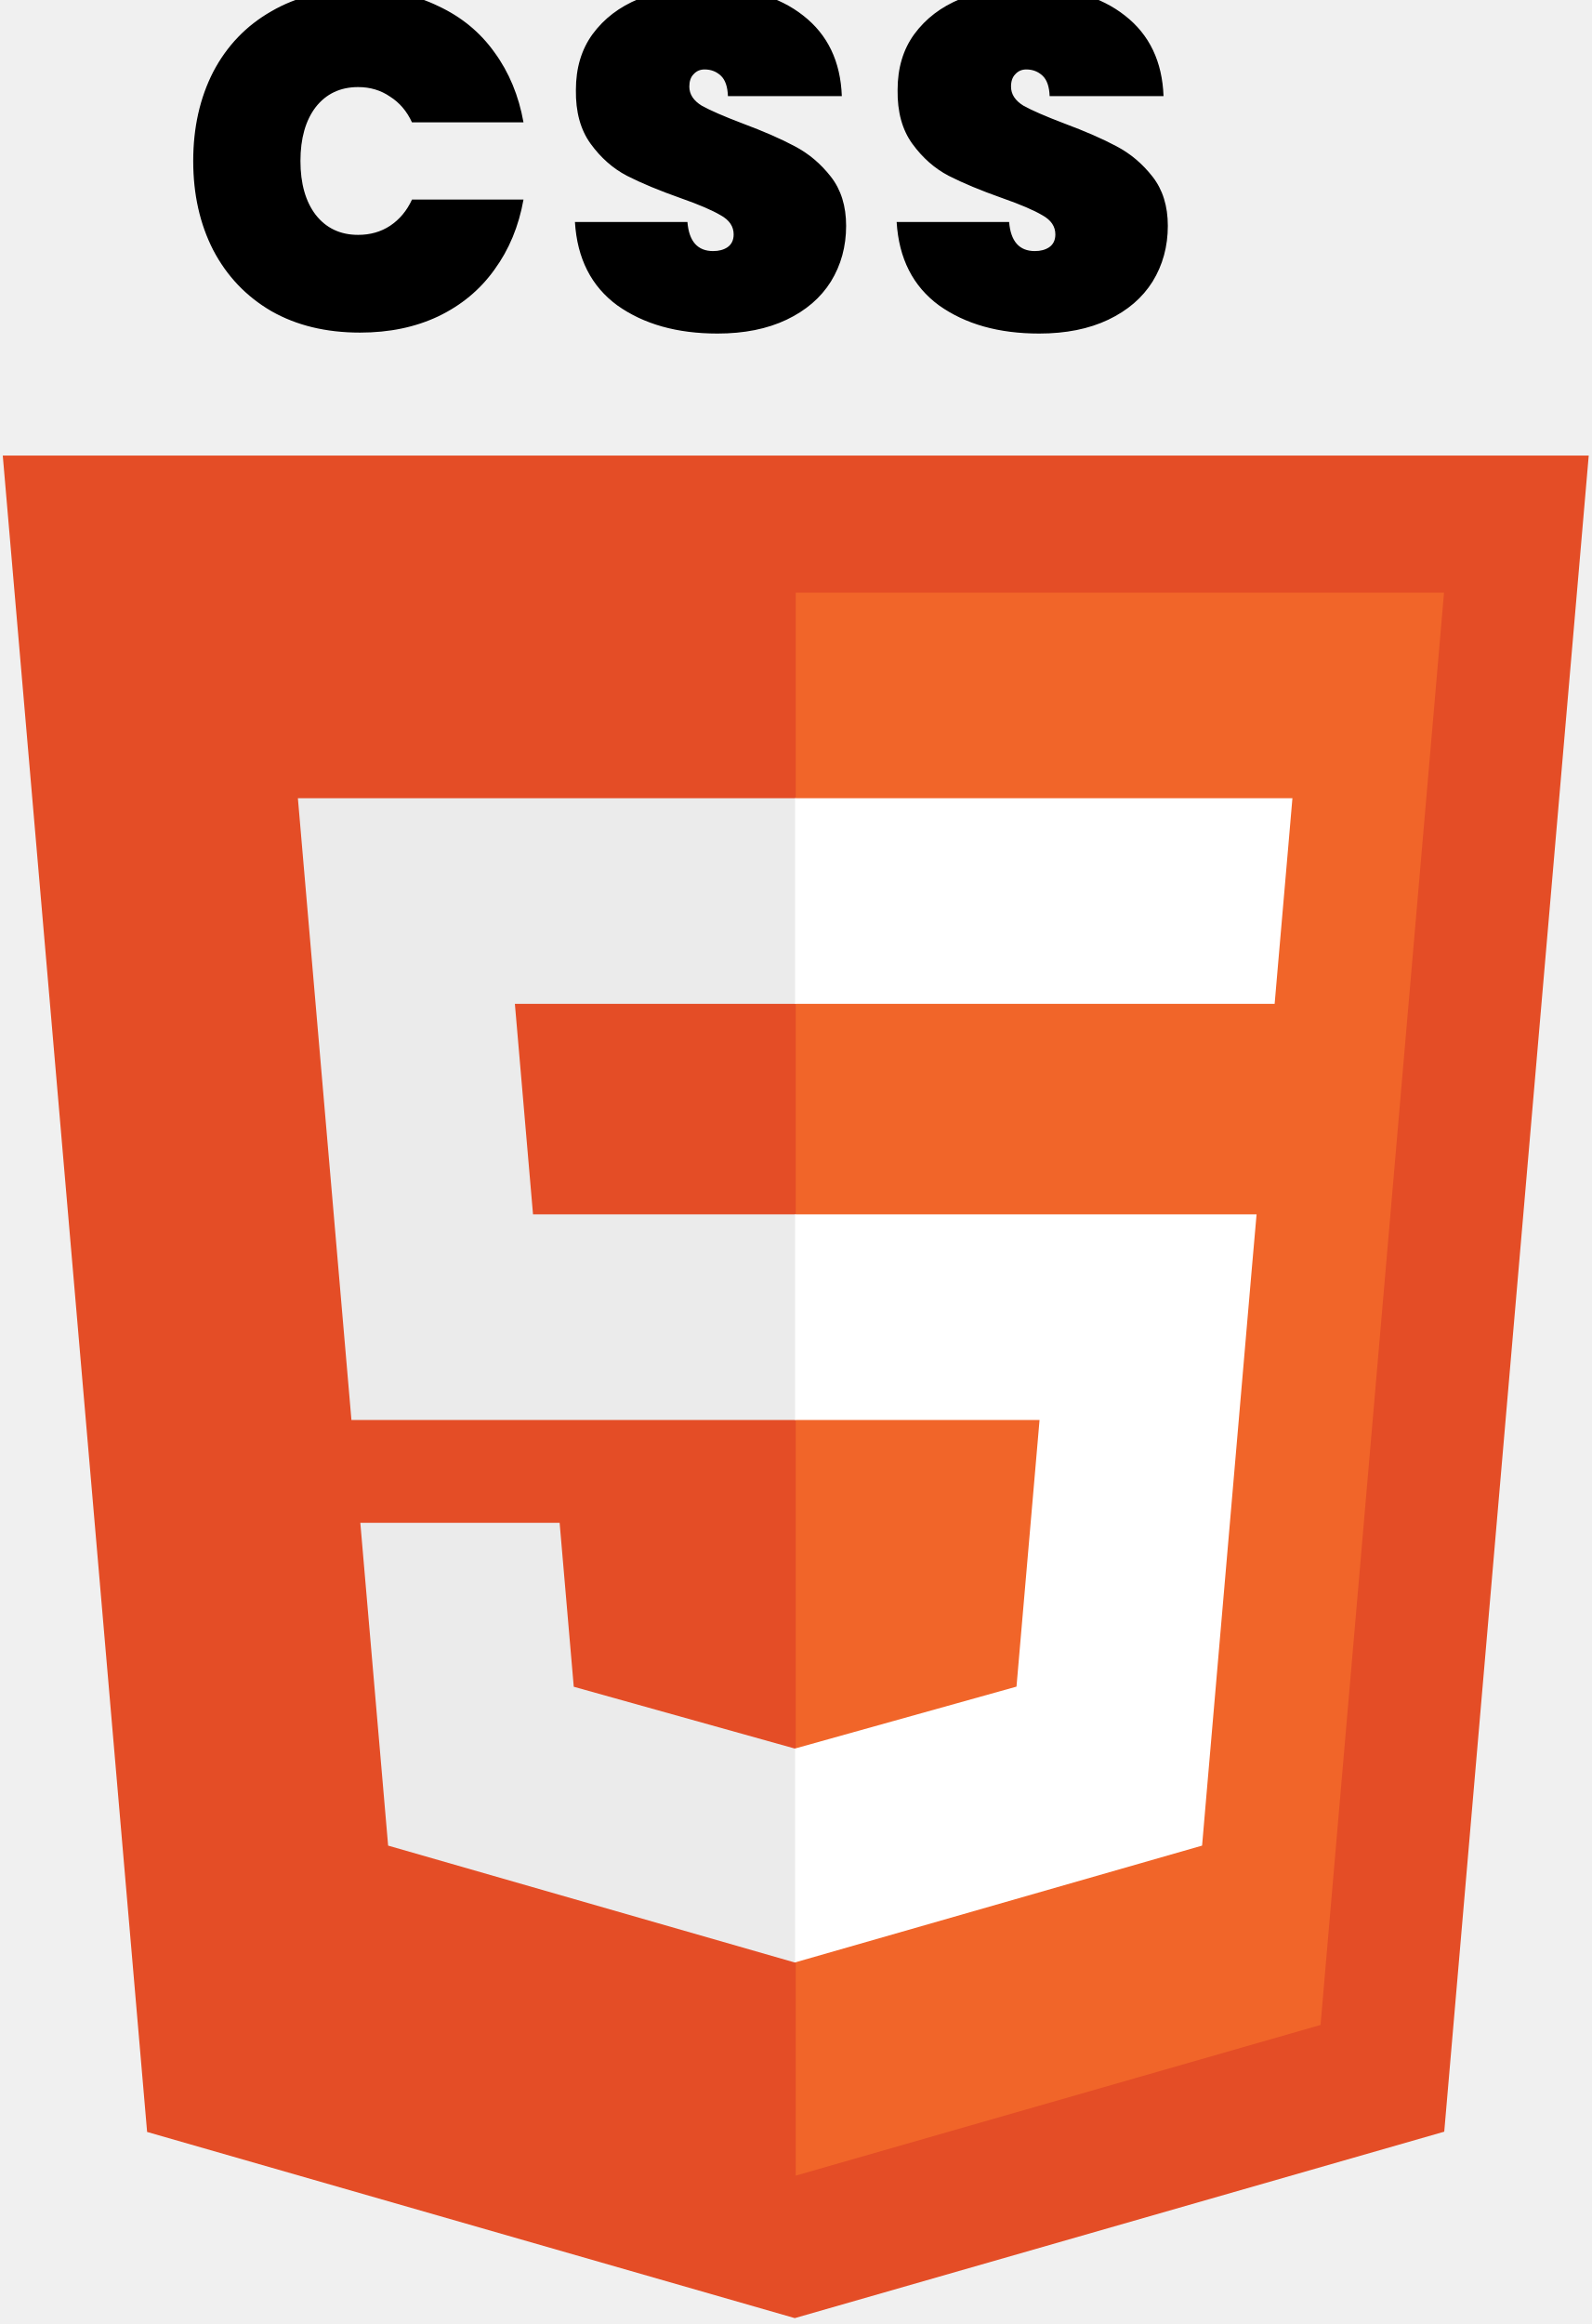
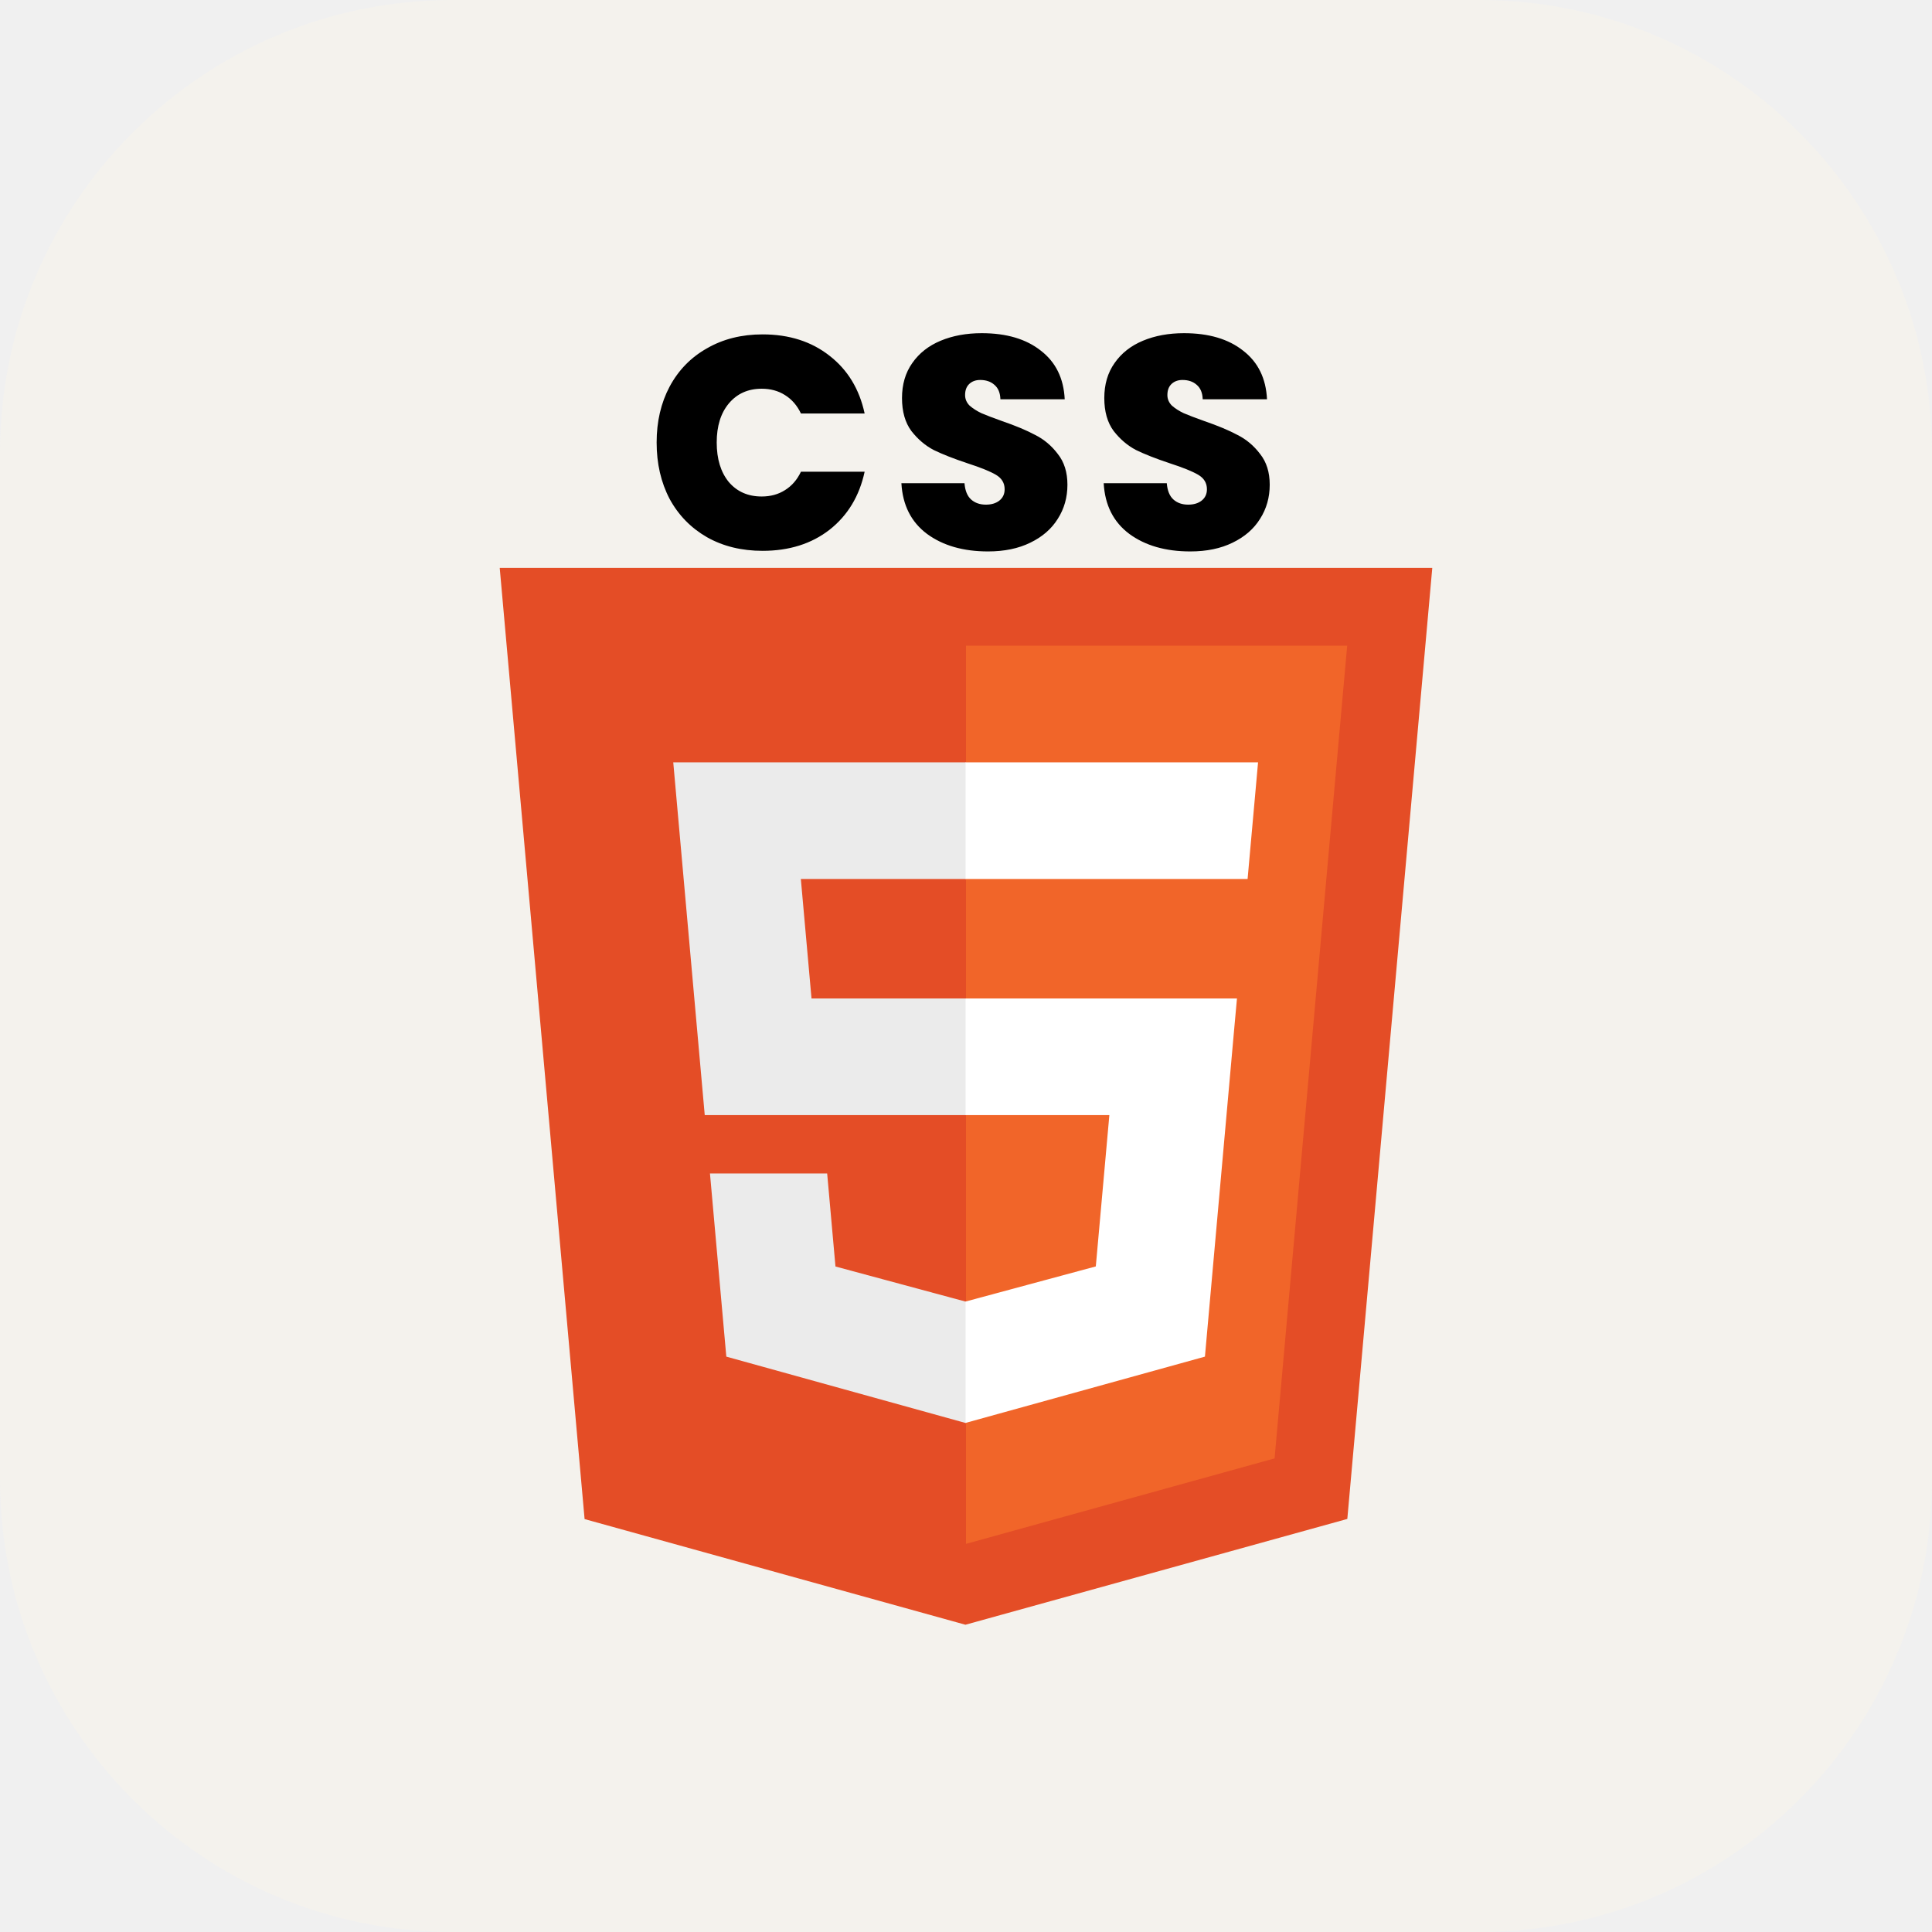
- <svg xmlns="http://www.w3.org/2000/svg" width="187" height="273" viewBox="0 0 187 273" fill="none">
-   <g clip-path="url(#clip0_1006_146)">
-     <path d="M186.675 53.516L169.698 250.408L93.386 272.31L17.285 250.439L0.325 53.516H186.675Z" fill="#E44D26" />
-     <path d="M93.5 255.569L155.164 237.871L169.671 69.617H93.5V255.569Z" fill="#F16529" />
-     <path d="M60.498 117.921H93.5V93.769H35.002L35.56 100.248L41.294 166.804H93.5V142.653H62.63L60.498 117.921ZM65.755 178.881H42.337L45.605 216.803L93.393 230.536L93.5 230.506V205.378L93.398 205.406L67.416 198.143L65.755 178.881Z" fill="#EBEBEB" />
-     <path d="M93.42 166.804H122.147L119.438 198.128L93.419 205.398V230.525L141.245 216.803L141.596 212.722L147.078 149.138L147.647 142.653H93.42V166.804ZM93.42 117.862V117.921H149.77L150.238 112.493L151.301 100.248L151.859 93.769H93.42V117.862Z" fill="white" />
-     <path d="M22.703 18.91C22.703 14.99 23.487 11.499 25.055 8.438C26.661 5.376 28.938 3.006 31.887 1.326C34.837 -0.392 38.309 -1.25 42.303 -1.25C45.738 -1.25 48.799 -0.597 51.487 0.71C54.213 1.979 56.415 3.79 58.095 6.142C59.813 8.494 60.951 11.238 61.511 14.373H48.407C47.81 13.067 46.951 12.059 45.831 11.35C44.749 10.603 43.498 10.229 42.079 10.229C39.989 10.229 38.327 11.014 37.095 12.582C35.901 14.149 35.303 16.259 35.303 18.91C35.303 21.56 35.901 23.67 37.095 25.238C38.327 26.806 39.989 27.59 42.079 27.59C43.498 27.59 44.749 27.235 45.831 26.526C46.951 25.779 47.81 24.752 48.407 23.445H61.511C60.951 26.581 59.813 29.326 58.095 31.678C56.415 34.03 54.213 35.859 51.487 37.166C48.799 38.435 45.738 39.07 42.303 39.07C38.309 39.07 34.837 38.23 31.887 36.55C28.938 34.832 26.661 32.443 25.055 29.382C23.487 26.32 22.703 22.83 22.703 18.91ZM84.299 39.182C79.558 39.182 75.638 38.08 72.54 35.878C69.478 33.638 67.817 30.371 67.555 26.078H80.772C80.958 28.355 81.966 29.494 83.796 29.494C84.468 29.494 85.028 29.344 85.475 29.046C85.961 28.71 86.204 28.206 86.204 27.534C86.204 26.6 85.7 25.854 84.692 25.294C83.683 24.696 82.115 24.024 79.987 23.278C77.449 22.381 75.34 21.504 73.659 20.646C72.017 19.787 70.598 18.536 69.403 16.893C68.209 15.251 67.63 13.142 67.668 10.566C67.668 7.99 68.321 5.806 69.627 4.014C70.972 2.184 72.782 0.803 75.059 -0.13C77.374 -1.064 79.969 -1.53 82.844 -1.53C87.697 -1.53 91.542 -0.41 94.379 1.83C97.254 4.07 98.766 7.224 98.915 11.293H85.531C85.494 10.174 85.214 9.371 84.692 8.886C84.169 8.4 83.534 8.158 82.787 8.158C82.265 8.158 81.835 8.344 81.499 8.718C81.163 9.054 80.996 9.539 80.996 10.174C80.996 11.069 81.481 11.816 82.451 12.414C83.46 12.973 85.046 13.664 87.212 14.486C89.713 15.419 91.766 16.315 93.371 17.174C95.014 18.032 96.433 19.227 97.627 20.758C98.822 22.288 99.419 24.211 99.419 26.526C99.419 28.952 98.822 31.136 97.627 33.078C96.433 34.982 94.697 36.475 92.419 37.558C90.142 38.64 87.436 39.182 84.299 39.182ZM122.099 39.182C117.358 39.182 113.438 38.08 110.339 35.878C107.278 33.638 105.617 30.371 105.355 26.078H118.571C118.758 28.355 119.766 29.494 121.595 29.494C122.267 29.494 122.827 29.344 123.275 29.046C123.761 28.71 124.004 28.206 124.004 27.534C124.004 26.6 123.5 25.854 122.491 25.294C121.483 24.696 119.915 24.024 117.787 23.278C115.249 22.381 113.139 21.504 111.459 20.646C109.817 19.787 108.398 18.536 107.203 16.893C106.009 15.251 105.43 13.142 105.467 10.566C105.467 7.99 106.121 5.806 107.427 4.014C108.771 2.184 110.582 0.803 112.859 -0.13C115.174 -1.064 117.769 -1.53 120.644 -1.53C125.497 -1.53 129.342 -0.41 132.18 1.83C135.054 4.07 136.566 7.224 136.715 11.293H123.331C123.294 10.174 123.014 9.371 122.491 8.886C121.969 8.4 121.334 8.158 120.587 8.158C120.065 8.158 119.635 8.344 119.299 8.718C118.963 9.054 118.795 9.539 118.795 10.174C118.795 11.069 119.281 11.816 120.251 12.414C121.259 12.973 122.846 13.664 125.011 14.486C127.513 15.419 129.566 16.315 131.171 17.174C132.814 18.032 134.233 19.227 135.427 20.758C136.622 22.288 137.219 24.211 137.219 26.526C137.219 28.952 136.622 31.136 135.427 33.078C134.233 34.982 132.497 36.475 130.22 37.558C127.942 38.64 125.235 39.182 122.099 39.182Z" fill="black" />
+ <svg xmlns="http://www.w3.org/2000/svg" width="256" height="256" viewBox="0 0 256 256" fill="none">
+   <g clip-path="url(#clip0_1011_73)">
+     <path d="M196 0H60C26.863 0 0 26.863 0 60V196C0 229.137 26.863 256 60 256H196C229.137 256 256 229.137 256 196V60C256 26.863 229.137 0 196 0Z" fill="#F4F2ED" />
+     <g clip-path="url(#clip1_1011_73)">
+       <path d="M189.785 75.251L178.527 201.268L127.925 215.286L77.462 201.287L66.216 75.251H189.785Z" fill="#E44D26" />
+       <path d="M128 204.571L168.889 193.244L178.509 85.556H128V204.571Z" fill="#F16529" />
+       <path d="M106.116 116.472H128V101.015H89.21L89.58 105.162L93.382 147.759H128V132.301H107.53L106.116 116.472ZM109.603 155.488H94.074L96.241 179.76L127.929 188.549L128 188.53V172.447L127.932 172.465L110.704 167.817L109.603 155.488Z" fill="#EBEBEB" />
+       <path d="M127.947 147.759H146.996L145.2 167.807L127.946 172.46V188.542L159.66 179.76L159.892 177.148L163.528 136.452L163.905 132.301H127.947V147.759ZM127.947 116.435V116.472H165.313L165.623 112.998L166.328 105.162L166.698 101.015H127.947V116.435Z" fill="white" />
+       <path d="M87.007 58.628C87.007 55.855 87.581 53.388 88.728 51.228C89.901 49.041 91.554 47.348 93.688 46.148C95.821 44.921 98.274 44.308 101.048 44.308C104.568 44.308 107.528 45.255 109.928 47.148C112.328 49.014 113.874 51.561 114.568 54.788H106.128C105.621 53.721 104.914 52.908 104.008 52.348C103.128 51.788 102.101 51.508 100.928 51.508C99.114 51.508 97.661 52.161 96.567 53.468C95.501 54.748 94.968 56.468 94.968 58.628C94.968 60.815 95.501 62.561 96.567 63.868C97.661 65.148 99.114 65.788 100.928 65.788C102.101 65.788 103.128 65.508 104.008 64.948C104.914 64.388 105.621 63.575 106.128 62.508H114.568C113.874 65.734 112.328 68.294 109.928 70.188C107.528 72.055 104.568 72.988 101.048 72.988C98.274 72.988 95.821 72.388 93.688 71.188C91.554 69.961 89.901 68.268 88.728 66.108C87.581 63.921 87.007 61.428 87.007 58.628ZM130.92 73.068C127.64 73.068 124.947 72.294 122.84 70.748C120.733 69.174 119.6 66.934 119.44 64.028H127.8C127.88 65.014 128.173 65.734 128.68 66.188C129.187 66.641 129.84 66.868 130.64 66.868C131.36 66.868 131.947 66.695 132.4 66.348C132.88 65.975 133.12 65.468 133.12 64.828C133.12 64.001 132.733 63.361 131.96 62.908C131.187 62.455 129.933 61.948 128.2 61.388C126.36 60.775 124.867 60.188 123.72 59.628C122.6 59.041 121.613 58.201 120.76 57.108C119.933 55.988 119.52 54.535 119.52 52.748C119.52 50.934 119.973 49.388 120.88 48.108C121.787 46.801 123.04 45.815 124.64 45.148C126.24 44.481 128.053 44.148 130.08 44.148C133.36 44.148 135.973 44.921 137.92 46.468C139.893 47.988 140.947 50.135 141.08 52.908H132.56C132.533 52.054 132.267 51.414 131.76 50.988C131.28 50.561 130.653 50.348 129.88 50.348C129.293 50.348 128.813 50.521 128.44 50.868C128.067 51.215 127.88 51.708 127.88 52.348C127.88 52.881 128.08 53.348 128.48 53.748C128.907 54.121 129.427 54.455 130.04 54.748C130.653 55.014 131.56 55.361 132.76 55.788C134.547 56.401 136.013 57.014 137.16 57.628C138.333 58.215 139.333 59.054 140.16 60.148C141.013 61.215 141.44 62.575 141.44 64.228C141.44 65.908 141.013 67.415 140.16 68.748C139.333 70.081 138.12 71.135 136.52 71.908C134.947 72.681 133.08 73.068 130.92 73.068ZM157.725 73.068C154.445 73.068 151.751 72.294 149.645 70.748C147.538 69.174 146.405 66.934 146.245 64.028H154.605C154.685 65.014 154.978 65.734 155.485 66.188C155.991 66.641 156.645 66.868 157.445 66.868C158.165 66.868 158.751 66.695 159.205 66.348C159.685 65.975 159.925 65.468 159.925 64.828C159.925 64.001 159.538 63.361 158.765 62.908C157.991 62.455 156.738 61.948 155.005 61.388C153.165 60.775 151.671 60.188 150.525 59.628C149.405 59.041 148.418 58.201 147.565 57.108C146.738 55.988 146.325 54.535 146.325 52.748C146.325 50.934 146.778 49.388 147.685 48.108C148.591 46.801 149.845 45.815 151.445 45.148C153.045 44.481 154.858 44.148 156.885 44.148C160.165 44.148 162.778 44.921 164.725 46.468C166.698 47.988 167.751 50.135 167.885 52.908H159.365C159.338 52.054 159.071 51.414 158.565 50.988C158.085 50.561 157.458 50.348 156.685 50.348C156.098 50.348 155.618 50.521 155.245 50.868C154.871 51.215 154.685 51.708 154.685 52.348C154.685 52.881 154.885 53.348 155.285 53.748C155.711 54.121 156.231 54.455 156.845 54.748C157.458 55.014 158.365 55.361 159.565 55.788C161.351 56.401 162.818 57.014 163.965 57.628C165.138 58.215 166.138 59.054 166.965 60.148C167.818 61.215 168.245 62.575 168.245 64.228C168.245 65.908 167.818 67.415 166.965 68.748C166.138 70.081 164.925 71.135 163.325 71.908C161.751 72.681 159.885 73.068 157.725 73.068Z" fill="black" />
+     </g>
  </g>
  <defs>
-     <clipPath id="clip0_1006_146">
-       <rect width="187" height="273" fill="white" />
+     <clipPath id="clip0_1011_73">
+       <rect width="256" height="256" fill="white" />
+     </clipPath>
+     <clipPath id="clip1_1011_73">
+       <rect width="124" height="174.727" fill="white" transform="translate(66 41)" />
    </clipPath>
  </defs>
</svg>
